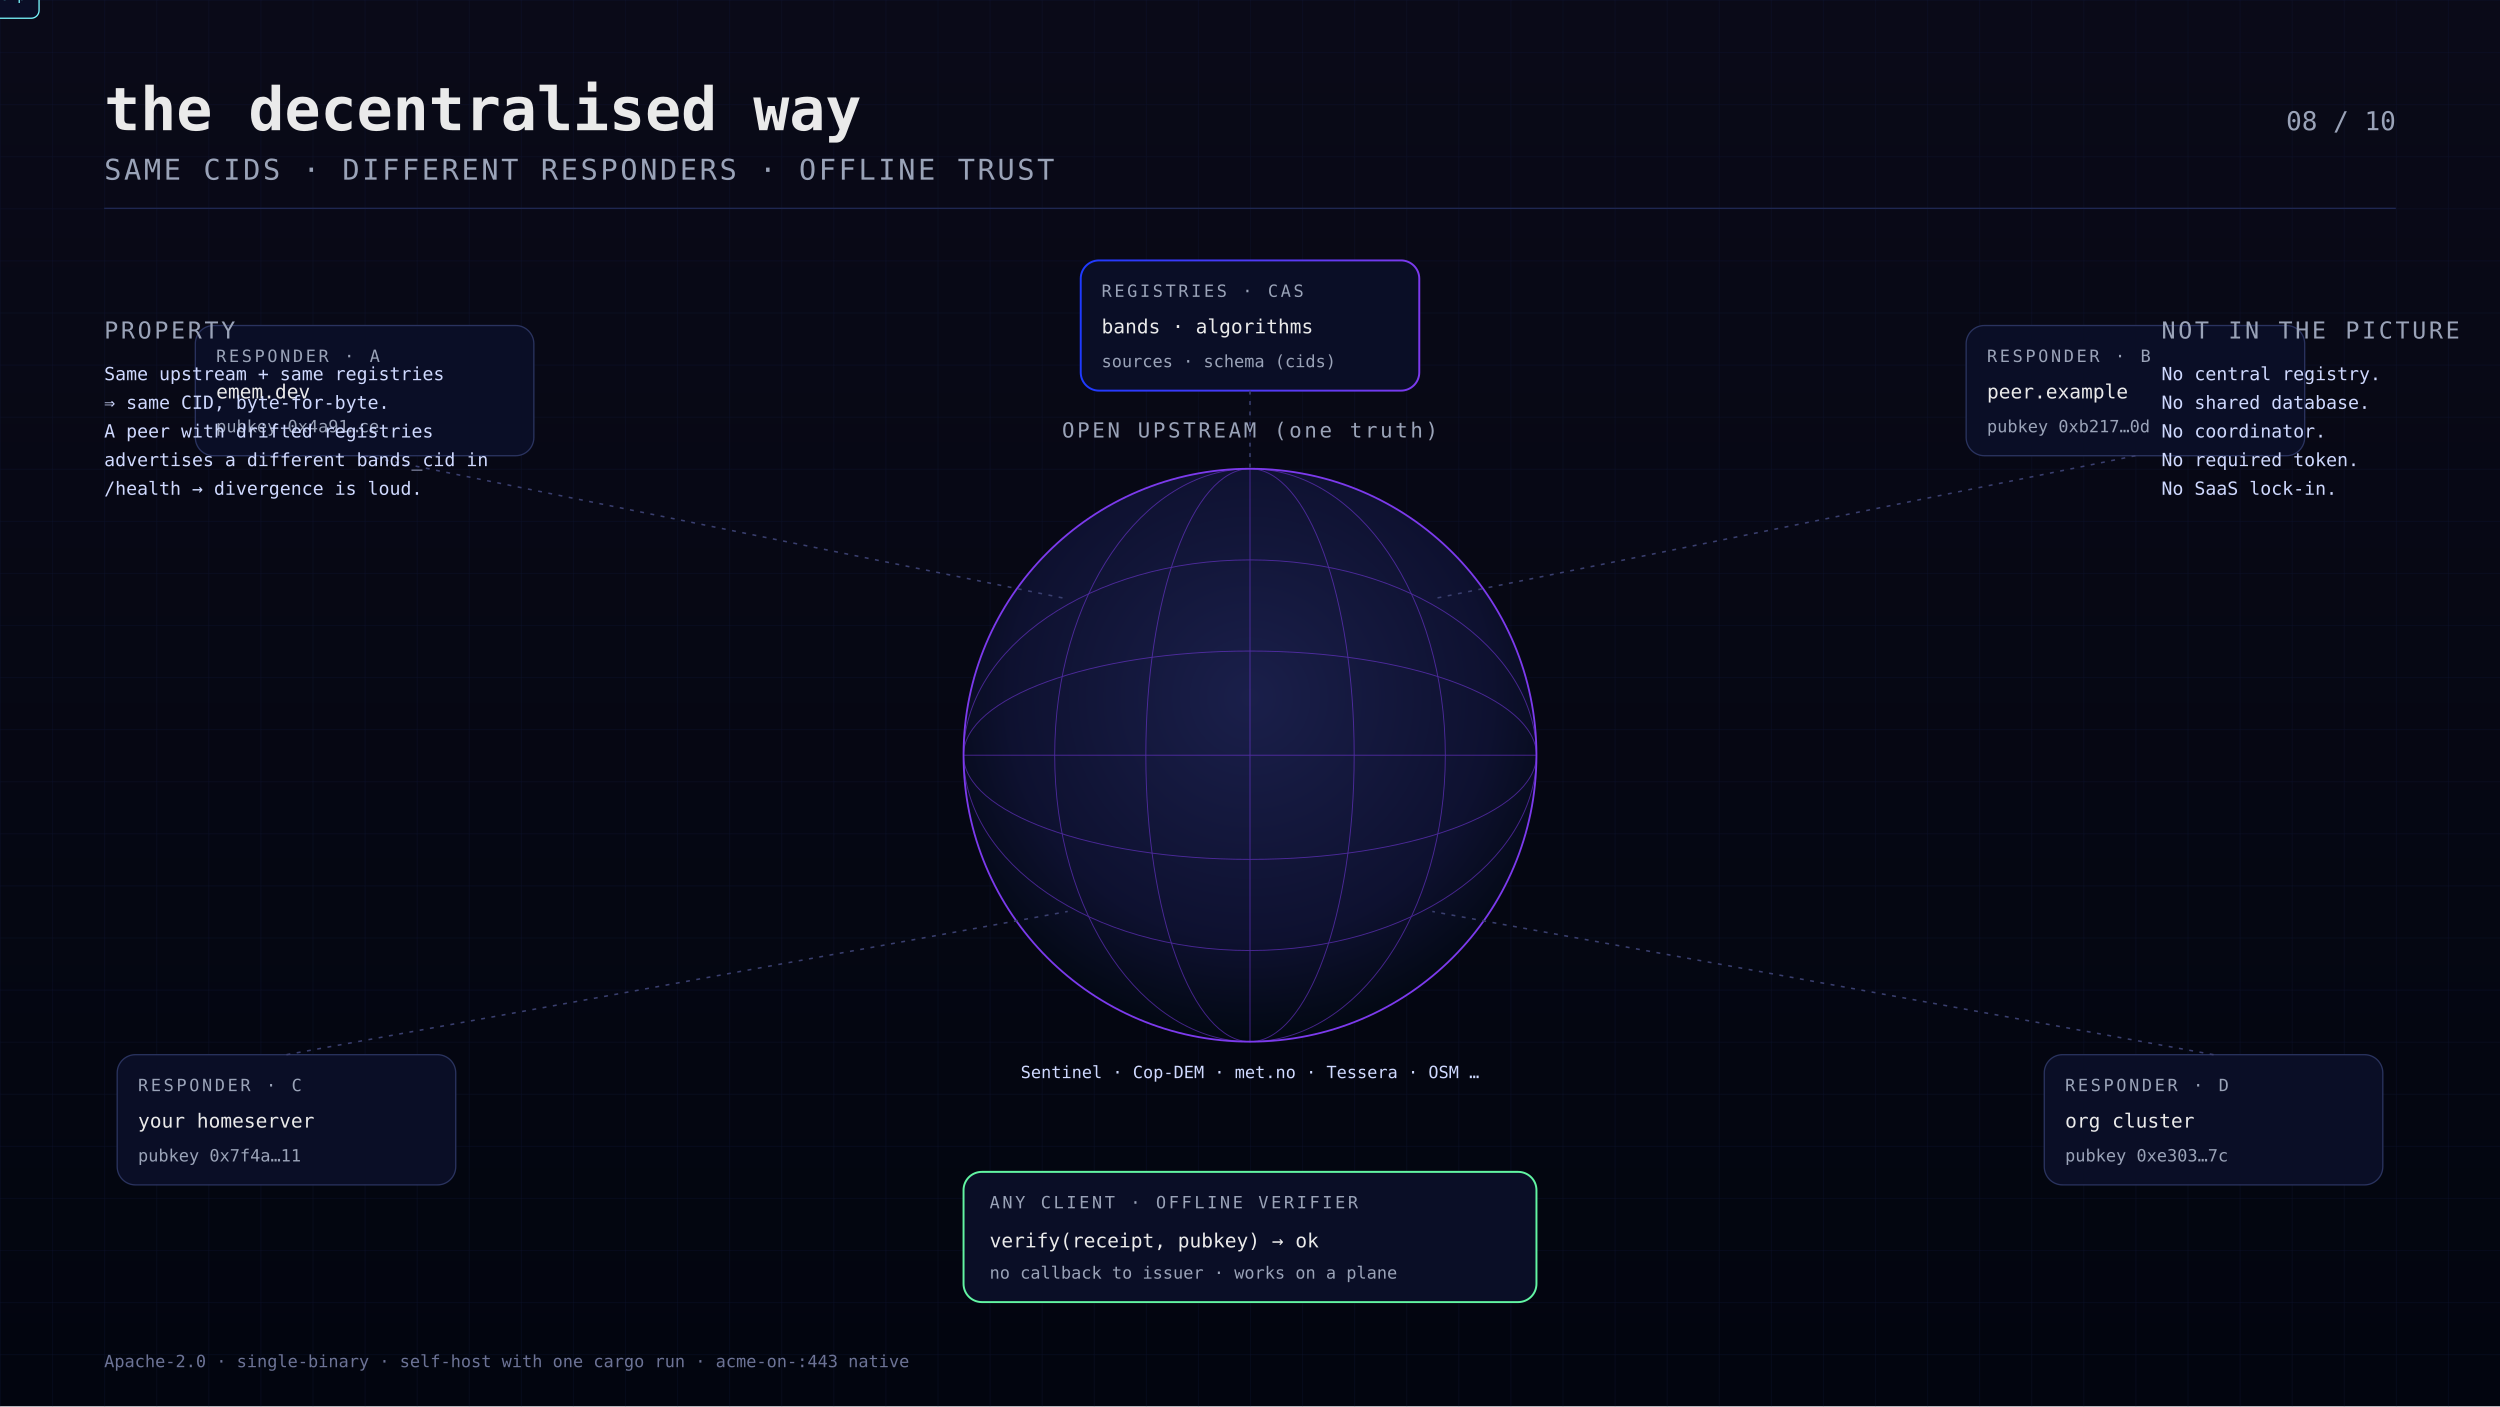
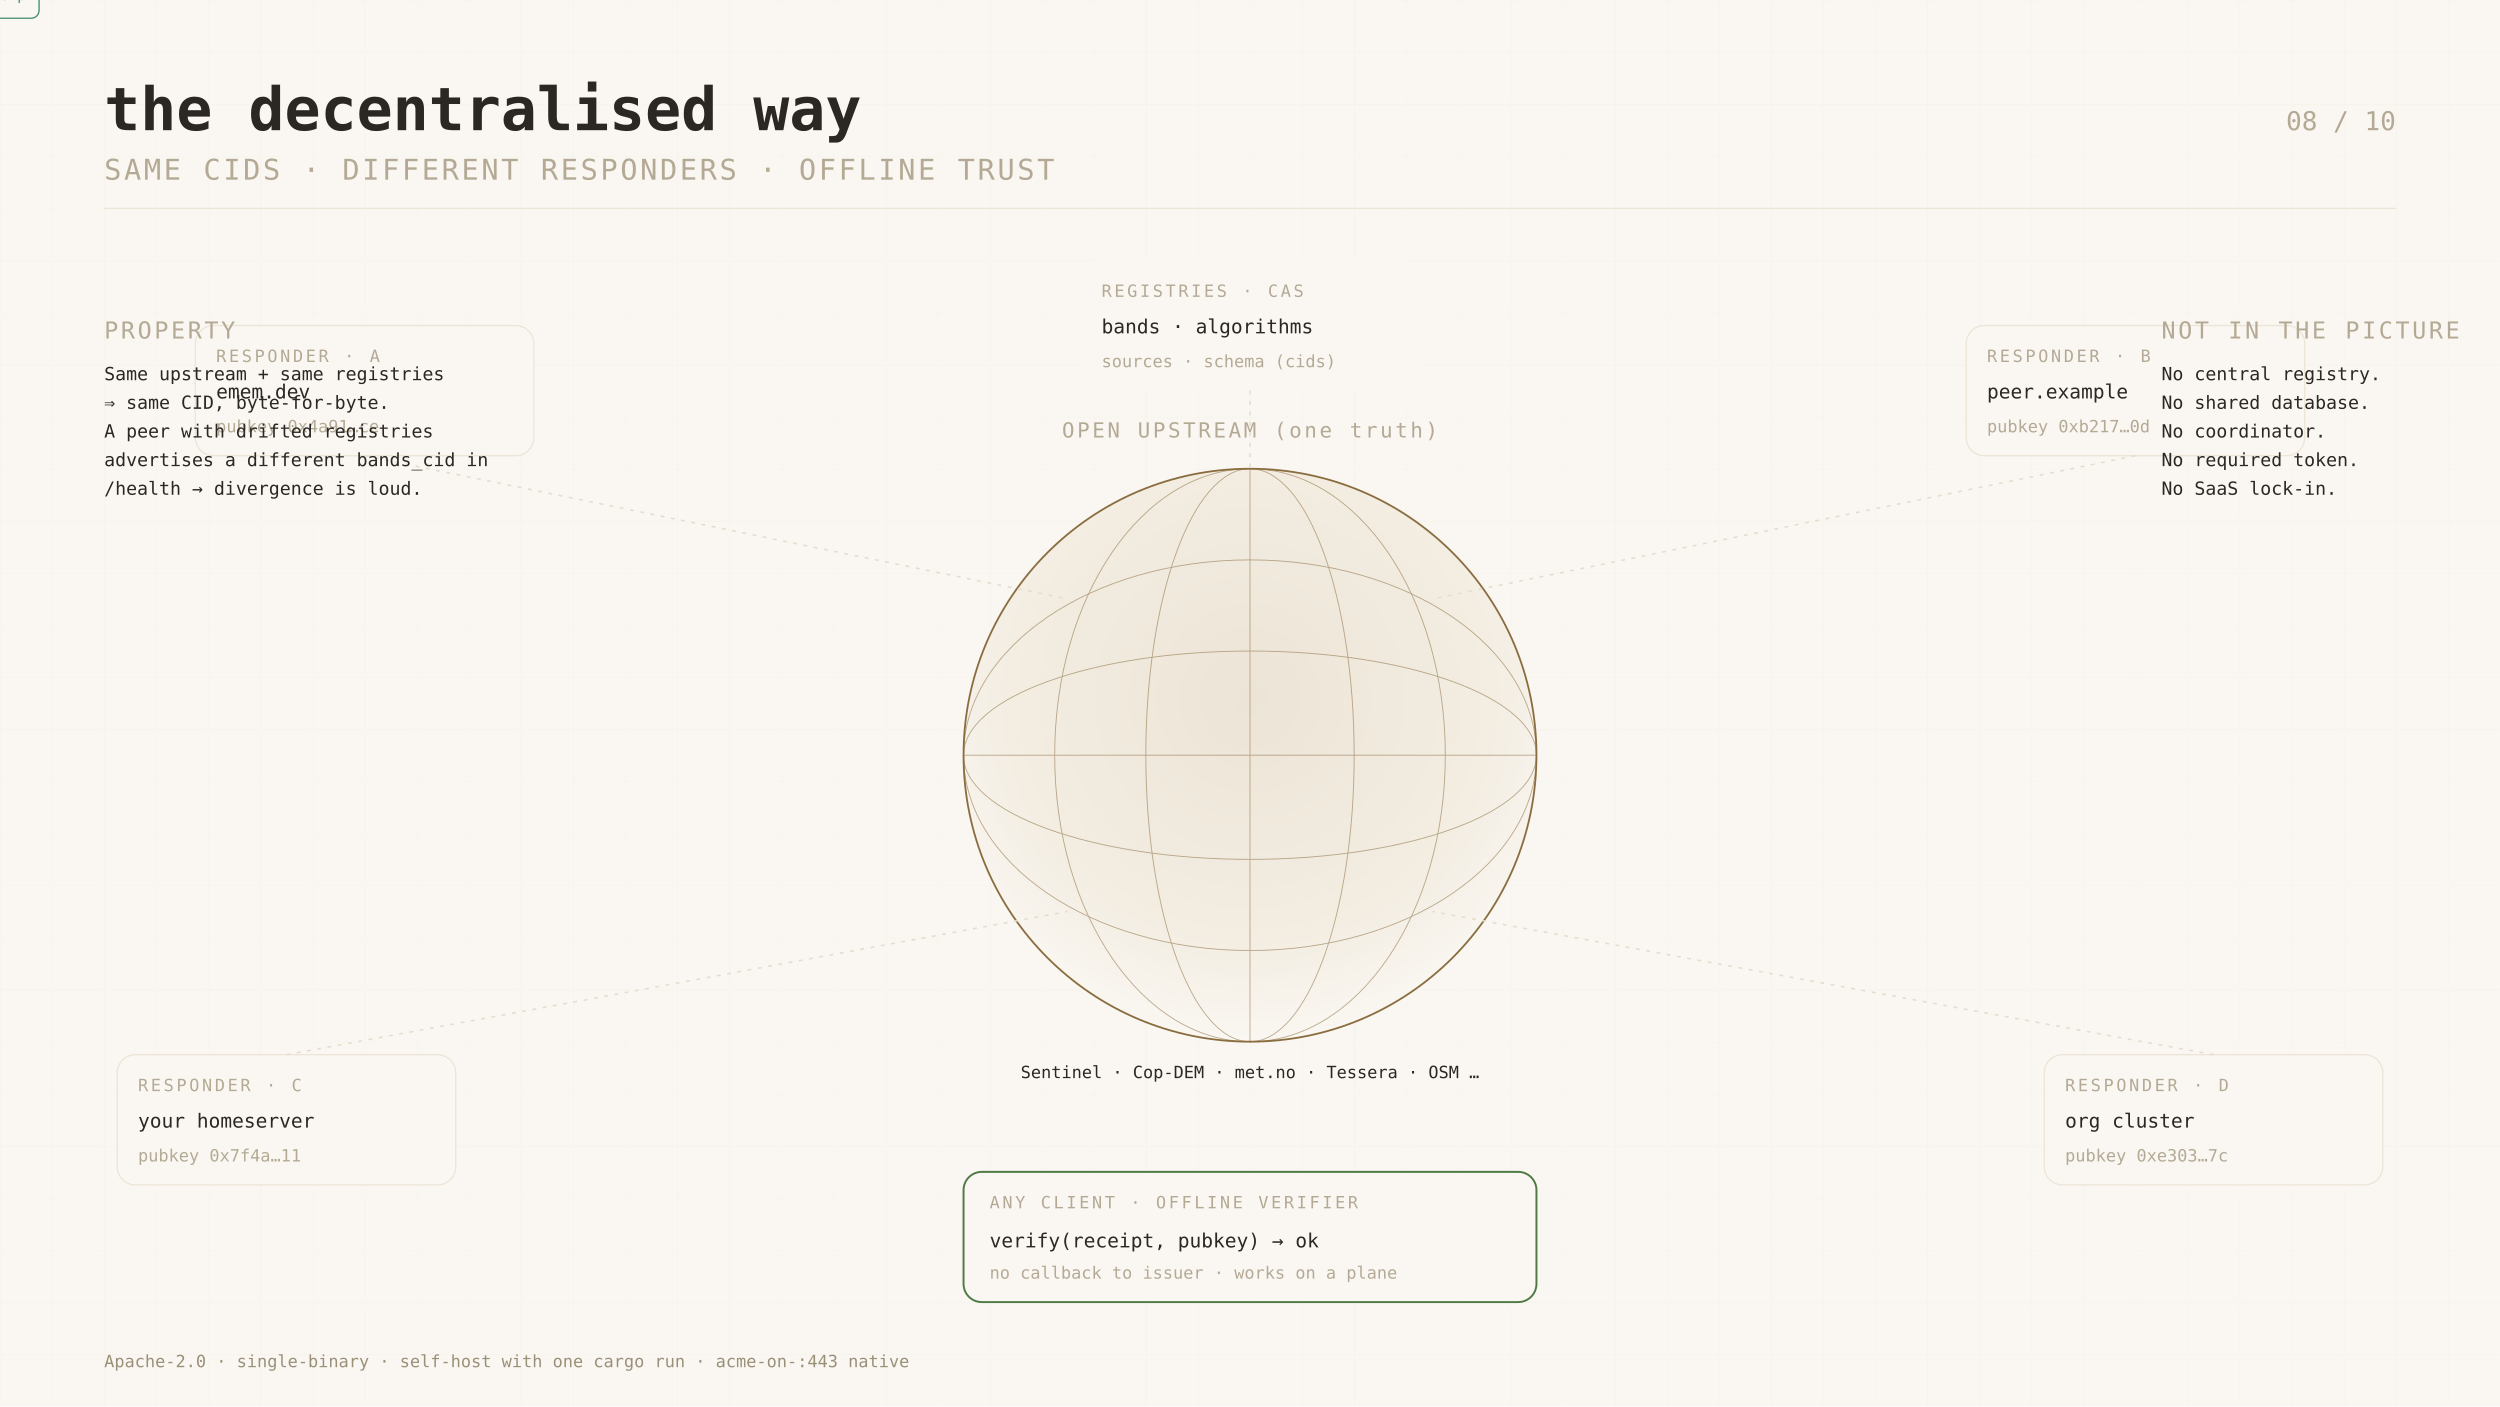
<svg xmlns="http://www.w3.org/2000/svg" viewBox="0 0 1920 1080" width="1920" height="1080" font-family="ui-monospace, SF Mono, Menlo, Consolas, monospace" role="img" aria-label="how emem stays decentralised: many responders, same CIDs, offline verify">
  <defs>
    <linearGradient id="bg" x1="0" y1="0" x2="0" y2="1">
-       <stop offset="0" stop-color="#0a0a18" />
-       <stop offset="1" stop-color="#02050f" />
+       <stop offset="0" stop-color="#faf7f2" />
+       <stop offset="1" stop-color="#faf7f2" />
    </linearGradient>
    <linearGradient id="acc" x1="0" y1="0" x2="1" y2="0">
-       <stop offset="0" stop-color="#1e3aff" />
-       <stop offset="1" stop-color="#7c3aed" />
+       <stop offset="0" stop-color="#5b7d4d" />
+       <stop offset="1" stop-color="#8a6d3f" />
    </linearGradient>
    <radialGradient id="globe" cx="50%" cy="40%" r="60%">
-       <stop offset="0" stop-color="#1a1f4a" />
-       <stop offset="0.7" stop-color="#0e1130" />
-       <stop offset="1" stop-color="#020812" />
+       <stop offset="0" stop-color="#ece4d6" />
+       <stop offset="0.7" stop-color="#f3ede2" />
+       <stop offset="1" stop-color="#faf7f2" />
    </radialGradient>
    <marker id="a1" viewBox="0 0 10 10" refX="9" refY="5" markerWidth="7" markerHeight="7" orient="auto-start-reverse">
-       <path d="M0,0 L10,5 L0,10 z" fill="#8b5cf6" />
+       <path d="M0,0 L10,5 L0,10 z" fill="#8a6d3f" />
    </marker>
    <pattern id="grid" width="40" height="40" patternUnits="userSpaceOnUse">
-       <path d="M40 0 L0 0 0 40" fill="none" stroke="#101637" stroke-width="0.6" />
+       <path d="M40 0 L0 0 0 40" fill="none" stroke="#f3ede2" stroke-width="0.6" />
    </pattern>
  </defs>
  <rect width="1920" height="1080" fill="url(#bg)" />
  <rect width="1920" height="1080" fill="url(#grid)" opacity="0.7" />
-   <g fill="#eaeaea">
+   <g fill="#2b2723">
    <text x="80" y="100" font-size="46" font-weight="700">the decentralised way</text>
-     <text x="80" y="138" font-size="22" fill="#9aa3b8" letter-spacing="2">SAME CIDS · DIFFERENT RESPONDERS · OFFLINE TRUST</text>
+     <text x="80" y="138" font-size="22" fill="#b3a994" letter-spacing="2">SAME CIDS · DIFFERENT RESPONDERS · OFFLINE TRUST</text>
  </g>
-   <text x="1840" y="100" text-anchor="end" font-size="20" fill="#9aa3b8">08 / 10</text>
-   <line x1="80" y1="160" x2="1840" y2="160" stroke="#1f2752" stroke-width="1" />
+   <text x="1840" y="100" text-anchor="end" font-size="20" fill="#b3a994">08 / 10</text>
+   <line x1="80" y1="160" x2="1840" y2="160" stroke="#ece4d6" stroke-width="1" />
  <g transform="translate(960,580)">
-     <circle r="220" fill="url(#globe)" stroke="#7c3aed" stroke-width="1.4" />
-     <g stroke="#7c3aed" stroke-width="0.7" fill="none" opacity="0.55">
+     <circle r="220" fill="url(#globe)" stroke="#8a6d3f" stroke-width="1.4" />
+     <g stroke="#8a6d3f" stroke-width="0.7" fill="none" opacity="0.55">
      <ellipse rx="220" ry="80" />
      <ellipse rx="220" ry="150" />
      <ellipse rx="80" ry="220" />
      <ellipse rx="150" ry="220" />
      <line x1="-220" y1="0" x2="220" y2="0" />
      <line x1="0" y1="-220" x2="0" y2="220" />
    </g>
-     <text y="-244" text-anchor="middle" font-size="16" fill="#9aa3b8" letter-spacing="2">OPEN UPSTREAM (one truth)</text>
-     <text y="248" text-anchor="middle" font-size="13" fill="#cfd9ff">Sentinel · Cop-DEM · met.no · Tessera · OSM …</text>
+     <text y="-244" text-anchor="middle" font-size="16" fill="#b3a994" letter-spacing="2">OPEN UPSTREAM (one truth)</text>
+     <text y="248" text-anchor="middle" font-size="13" fill="#2b2723">Sentinel · Cop-DEM · met.no · Tessera · OSM …</text>
  </g>
-   <g font-size="14" fill="#cfd9ff">
+   <g font-size="14" fill="#2b2723">
    <g transform="translate(280,300)">
-       <rect x="-130" y="-50" width="260" height="100" rx="14" fill="#0a0e26" stroke="#2a335f" />
-       <text x="-114" y="-22" font-size="13" fill="#9aa3b8" letter-spacing="2">RESPONDER · A</text>
-       <text x="-114" y="6" font-size="15" fill="#eaeaea">emem.dev</text>
-       <text x="-114" y="32" font-size="13" fill="#9aa3b8">pubkey 0x4a91…ce</text>
+       <rect x="-130" y="-50" width="260" height="100" rx="14" fill="#faf7f2" stroke="#ece4d6" />
+       <text x="-114" y="-22" font-size="13" fill="#b3a994" letter-spacing="2">RESPONDER · A</text>
+       <text x="-114" y="6" font-size="15" fill="#2b2723">emem.dev</text>
+       <text x="-114" y="32" font-size="13" fill="#b3a994">pubkey 0x4a91…ce</text>
    </g>
    <g transform="translate(1640,300)">
-       <rect x="-130" y="-50" width="260" height="100" rx="14" fill="#0a0e26" stroke="#2a335f" />
-       <text x="-114" y="-22" font-size="13" fill="#9aa3b8" letter-spacing="2">RESPONDER · B</text>
-       <text x="-114" y="6" font-size="15" fill="#eaeaea">peer.example</text>
-       <text x="-114" y="32" font-size="13" fill="#9aa3b8">pubkey 0xb217…0d</text>
+       <rect x="-130" y="-50" width="260" height="100" rx="14" fill="#faf7f2" stroke="#ece4d6" />
+       <text x="-114" y="-22" font-size="13" fill="#b3a994" letter-spacing="2">RESPONDER · B</text>
+       <text x="-114" y="6" font-size="15" fill="#2b2723">peer.example</text>
+       <text x="-114" y="32" font-size="13" fill="#b3a994">pubkey 0xb217…0d</text>
    </g>
    <g transform="translate(220,860)">
-       <rect x="-130" y="-50" width="260" height="100" rx="14" fill="#0a0e26" stroke="#2a335f" />
-       <text x="-114" y="-22" font-size="13" fill="#9aa3b8" letter-spacing="2">RESPONDER · C</text>
-       <text x="-114" y="6" font-size="15" fill="#eaeaea">your homeserver</text>
-       <text x="-114" y="32" font-size="13" fill="#9aa3b8">pubkey 0x7f4a…11</text>
+       <rect x="-130" y="-50" width="260" height="100" rx="14" fill="#faf7f2" stroke="#ece4d6" />
+       <text x="-114" y="-22" font-size="13" fill="#b3a994" letter-spacing="2">RESPONDER · C</text>
+       <text x="-114" y="6" font-size="15" fill="#2b2723">your homeserver</text>
+       <text x="-114" y="32" font-size="13" fill="#b3a994">pubkey 0x7f4a…11</text>
    </g>
    <g transform="translate(1700,860)">
-       <rect x="-130" y="-50" width="260" height="100" rx="14" fill="#0a0e26" stroke="#2a335f" />
-       <text x="-114" y="-22" font-size="13" fill="#9aa3b8" letter-spacing="2">RESPONDER · D</text>
-       <text x="-114" y="6" font-size="15" fill="#eaeaea">org cluster</text>
-       <text x="-114" y="32" font-size="13" fill="#9aa3b8">pubkey 0xe303…7c</text>
+       <rect x="-130" y="-50" width="260" height="100" rx="14" fill="#faf7f2" stroke="#ece4d6" />
+       <text x="-114" y="-22" font-size="13" fill="#b3a994" letter-spacing="2">RESPONDER · D</text>
+       <text x="-114" y="6" font-size="15" fill="#2b2723">org cluster</text>
+       <text x="-114" y="32" font-size="13" fill="#b3a994">pubkey 0xe303…7c</text>
    </g>
    <g transform="translate(960,250)">
-       <rect x="-130" y="-50" width="260" height="100" rx="14" fill="#0a0e26" stroke="url(#acc)" stroke-width="1.5" />
-       <text x="-114" y="-22" font-size="13" fill="#9aa3b8" letter-spacing="2">REGISTRIES · CAS</text>
-       <text x="-114" y="6" font-size="15" fill="#eaeaea">bands · algorithms</text>
-       <text x="-114" y="32" font-size="13" fill="#9aa3b8">sources · schema (cids)</text>
+       <rect x="-130" y="-50" width="260" height="100" rx="14" fill="#faf7f2" stroke="url(#7c756a)" stroke-width="1.5" />
+       <text x="-114" y="-22" font-size="13" fill="#b3a994" letter-spacing="2">REGISTRIES · CAS</text>
+       <text x="-114" y="6" font-size="15" fill="#2b2723">bands · algorithms</text>
+       <text x="-114" y="32" font-size="13" fill="#b3a994">sources · schema (cids)</text>
    </g>
  </g>
-   <g fill="none" stroke="#3a3f6f" stroke-width="1.2" stroke-dasharray="3 5">
+   <g fill="none" stroke="#e4ddcd" stroke-width="1.2" stroke-dasharray="3 5">
    <path d="M280 350 L820 460" />
    <path d="M1640 350 L1100 460" />
    <path d="M220 810 L820 700" />
    <path d="M1700 810 L1100 700" />
    <path d="M960 300 L960 360" />
  </g>
  <g transform="translate(960,950)">
-     <rect x="-220" y="-50" width="440" height="100" rx="14" fill="#0a0e26" stroke="#62f5a3" stroke-width="1.5" />
-     <text x="-200" y="-22" font-size="13" fill="#9aa3b8" letter-spacing="2">ANY CLIENT · OFFLINE VERIFIER</text>
-     <text x="-200" y="8" font-size="15" fill="#eaeaea">verify(receipt, pubkey) → ok</text>
-     <text x="-200" y="32" font-size="13" fill="#9aa3b8">no callback to issuer · works on a plane</text>
+     <rect x="-220" y="-50" width="440" height="100" rx="14" fill="#faf7f2" stroke="#4e7a45" stroke-width="1.5" />
+     <text x="-200" y="-22" font-size="13" fill="#b3a994" letter-spacing="2">ANY CLIENT · OFFLINE VERIFIER</text>
+     <text x="-200" y="8" font-size="15" fill="#2b2723">verify(receipt, pubkey) → ok</text>
+     <text x="-200" y="32" font-size="13" fill="#b3a994">no callback to issuer · works on a plane</text>
  </g>
  <g>
    <g>
-       <rect x="-30" y="-14" width="60" height="28" rx="6" fill="#0a0e26" stroke="#7af9ff">
+       <rect x="-30" y="-14" width="60" height="28" rx="6" fill="#faf7f2" stroke="#3f8a6f">
        <animateMotion dur="5s" repeatCount="indefinite" path="M280 300 L960 950 L1640 300 L960 250 L220 860 L960 950 L1700 860 L960 950" />
      </rect>
-       <text font-size="11" fill="#7af9ff" text-anchor="middle">
+       <text font-size="11" fill="#3f8a6f" text-anchor="middle">
        <animateMotion dur="5s" repeatCount="indefinite" path="M280 300 L960 950 L1640 300 L960 250 L220 860 L960 950 L1700 860 L960 950" />
        receipt
      </text>
    </g>
  </g>
  <g transform="translate(80,260)">
-     <text x="0" y="0" font-size="18" fill="#9aa3b8" letter-spacing="2">PROPERTY</text>
-     <text x="0" y="32" font-size="14" fill="#cfd9ff">Same upstream + same registries</text>
-     <text x="0" y="54" font-size="14" fill="#cfd9ff">⇒ same CID, byte-for-byte.</text>
-     <text x="0" y="76" font-size="14" fill="#cfd9ff">A peer with drifted registries</text>
-     <text x="0" y="98" font-size="14" fill="#cfd9ff">advertises a different bands_cid in</text>
-     <text x="0" y="120" font-size="14" fill="#cfd9ff">/health → divergence is loud.</text>
+     <text x="0" y="0" font-size="18" fill="#b3a994" letter-spacing="2">PROPERTY</text>
+     <text x="0" y="32" font-size="14" fill="#2b2723">Same upstream + same registries</text>
+     <text x="0" y="54" font-size="14" fill="#2b2723">⇒ same CID, byte-for-byte.</text>
+     <text x="0" y="76" font-size="14" fill="#2b2723">A peer with drifted registries</text>
+     <text x="0" y="98" font-size="14" fill="#2b2723">advertises a different bands_cid in</text>
+     <text x="0" y="120" font-size="14" fill="#2b2723">/health → divergence is loud.</text>
  </g>
  <g transform="translate(1660,260)">
-     <text x="0" y="0" font-size="18" fill="#9aa3b8" letter-spacing="2">NOT IN THE PICTURE</text>
-     <text x="0" y="32" font-size="14" fill="#cfd9ff">No central registry.</text>
-     <text x="0" y="54" font-size="14" fill="#cfd9ff">No shared database.</text>
-     <text x="0" y="76" font-size="14" fill="#cfd9ff">No coordinator.</text>
-     <text x="0" y="98" font-size="14" fill="#cfd9ff">No required token.</text>
-     <text x="0" y="120" font-size="14" fill="#cfd9ff">No SaaS lock-in.</text>
+     <text x="0" y="0" font-size="18" fill="#b3a994" letter-spacing="2">NOT IN THE PICTURE</text>
+     <text x="0" y="32" font-size="14" fill="#2b2723">No central registry.</text>
+     <text x="0" y="54" font-size="14" fill="#2b2723">No shared database.</text>
+     <text x="0" y="76" font-size="14" fill="#2b2723">No coordinator.</text>
+     <text x="0" y="98" font-size="14" fill="#2b2723">No required token.</text>
+     <text x="0" y="120" font-size="14" fill="#2b2723">No SaaS lock-in.</text>
  </g>
-   <text x="80" y="1050" font-size="13" fill="#6c7396">Apache-2.0 · single-binary · self-host with one cargo run · acme-on-:443 native</text>
+   <text x="80" y="1050" font-size="13" fill="#9a8f78">Apache-2.0 · single-binary · self-host with one cargo run · acme-on-:443 native</text>
</svg>
